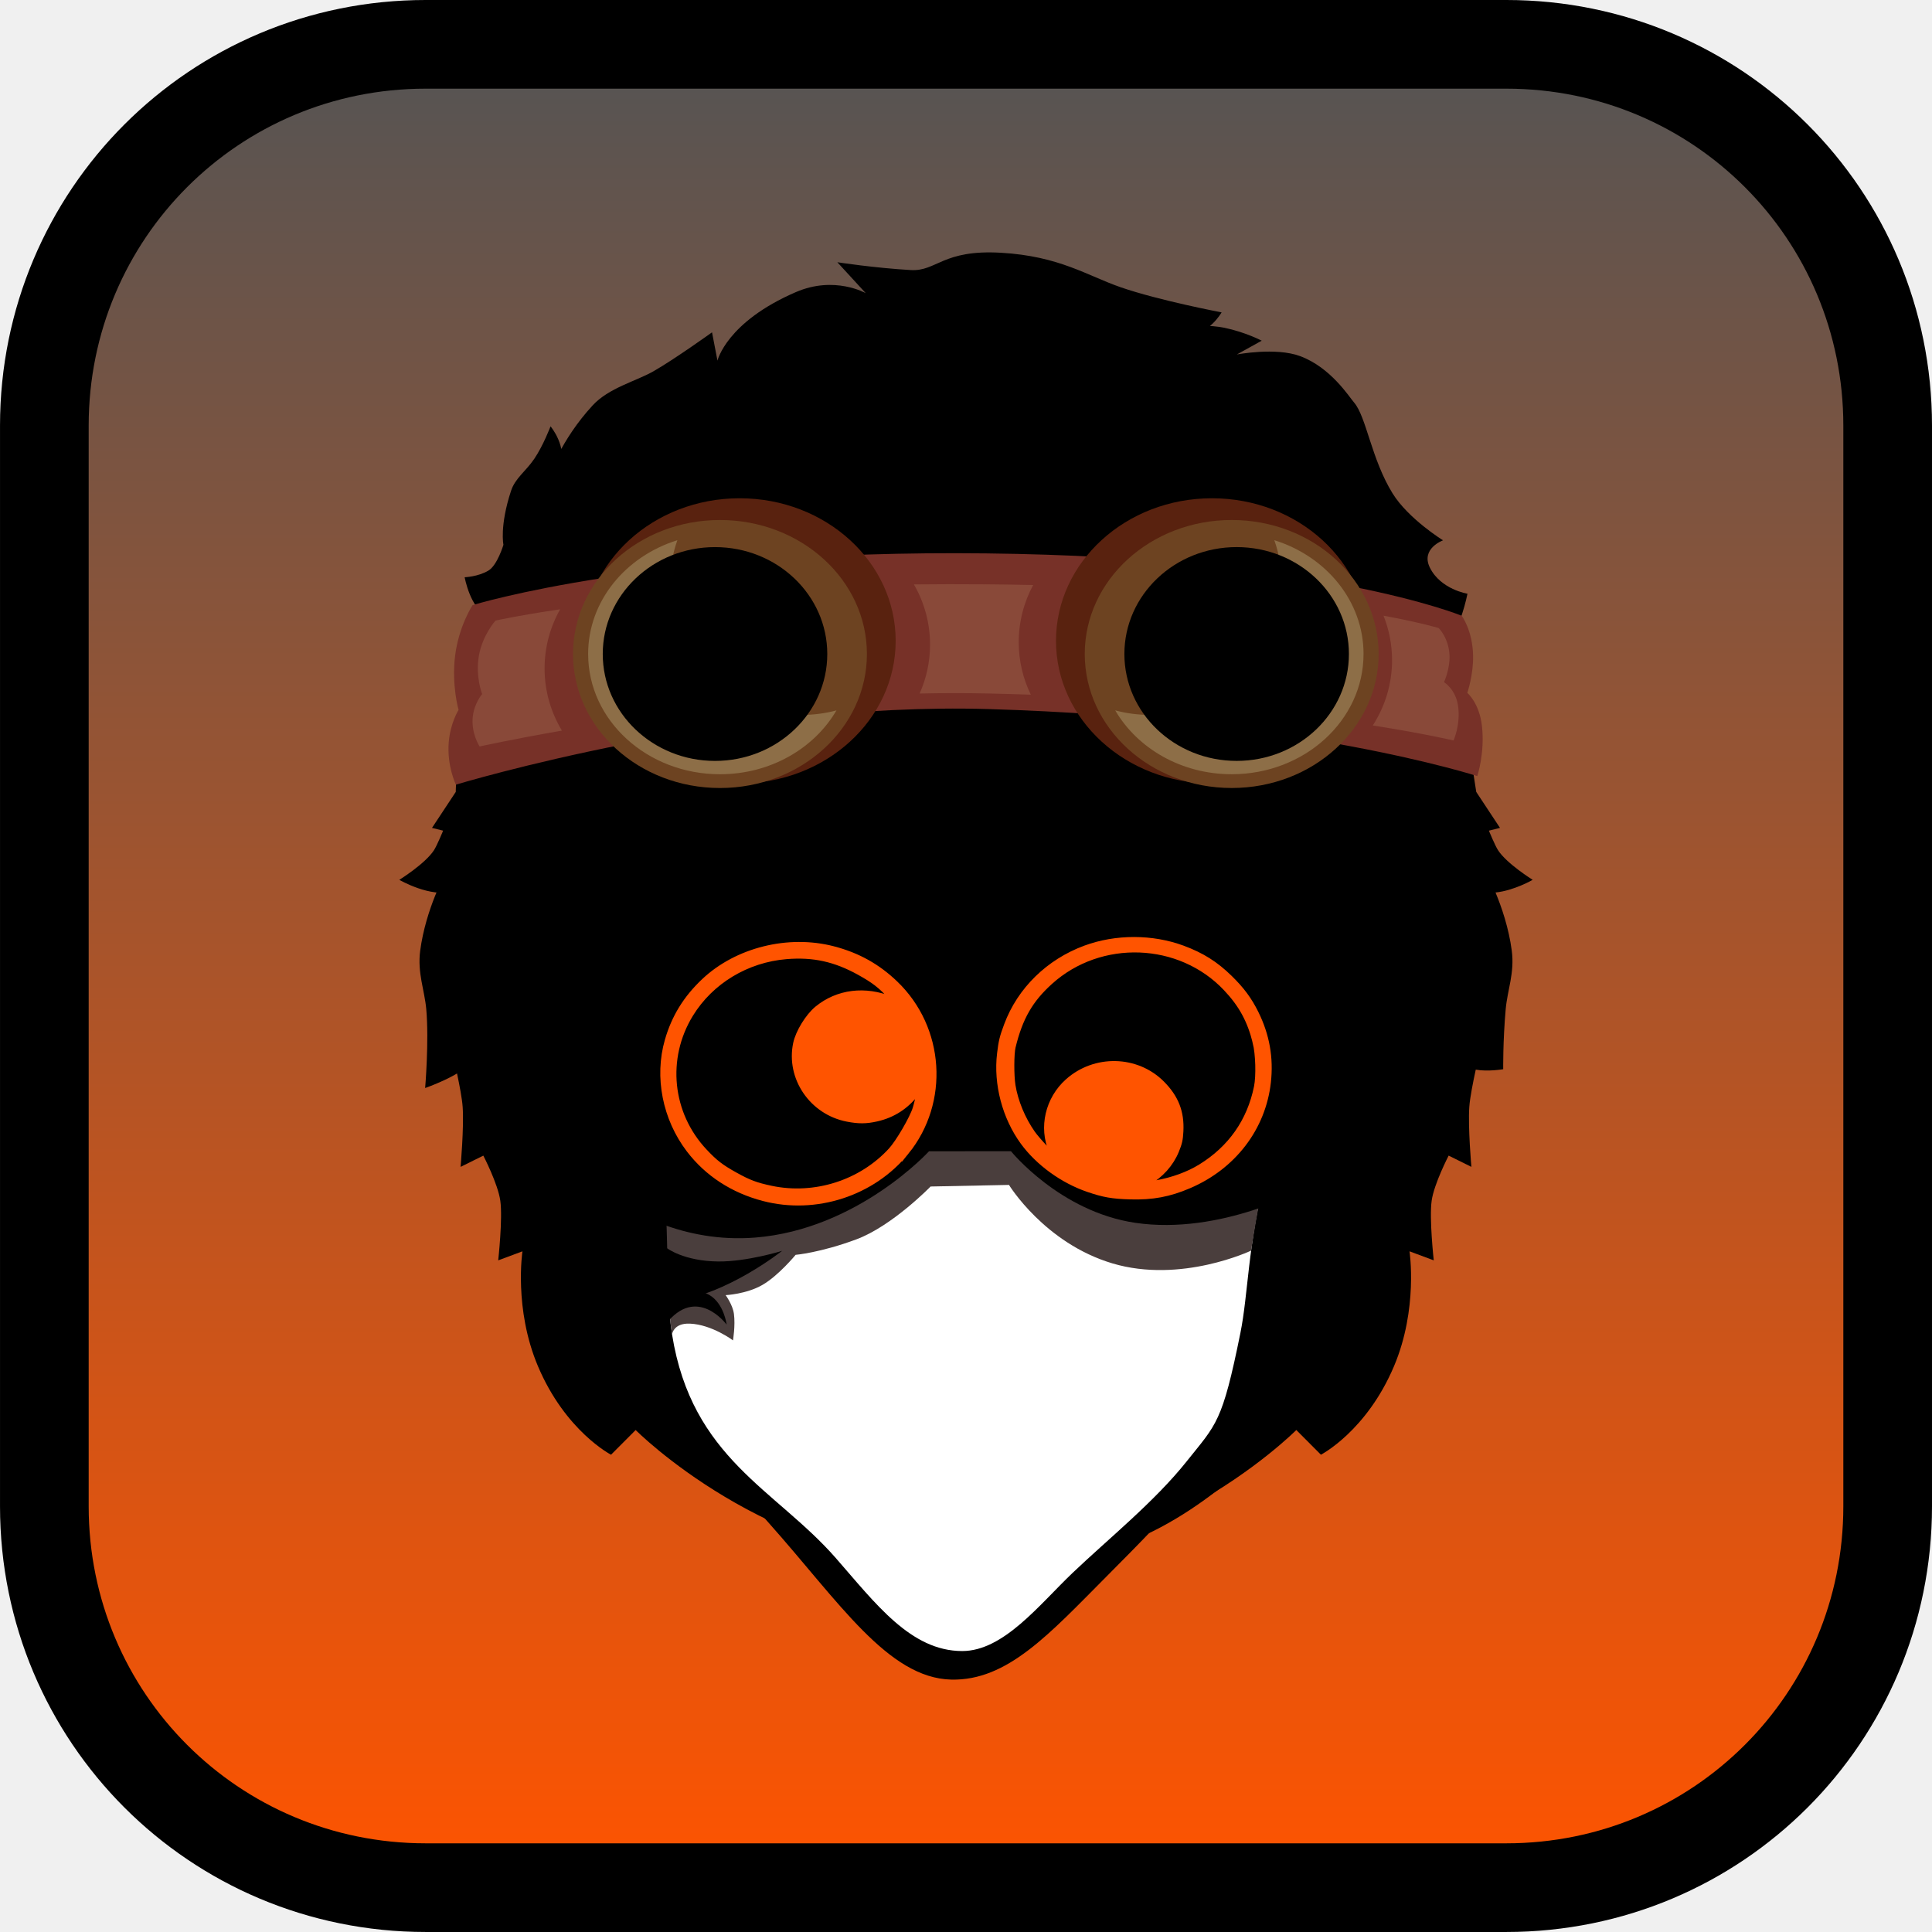
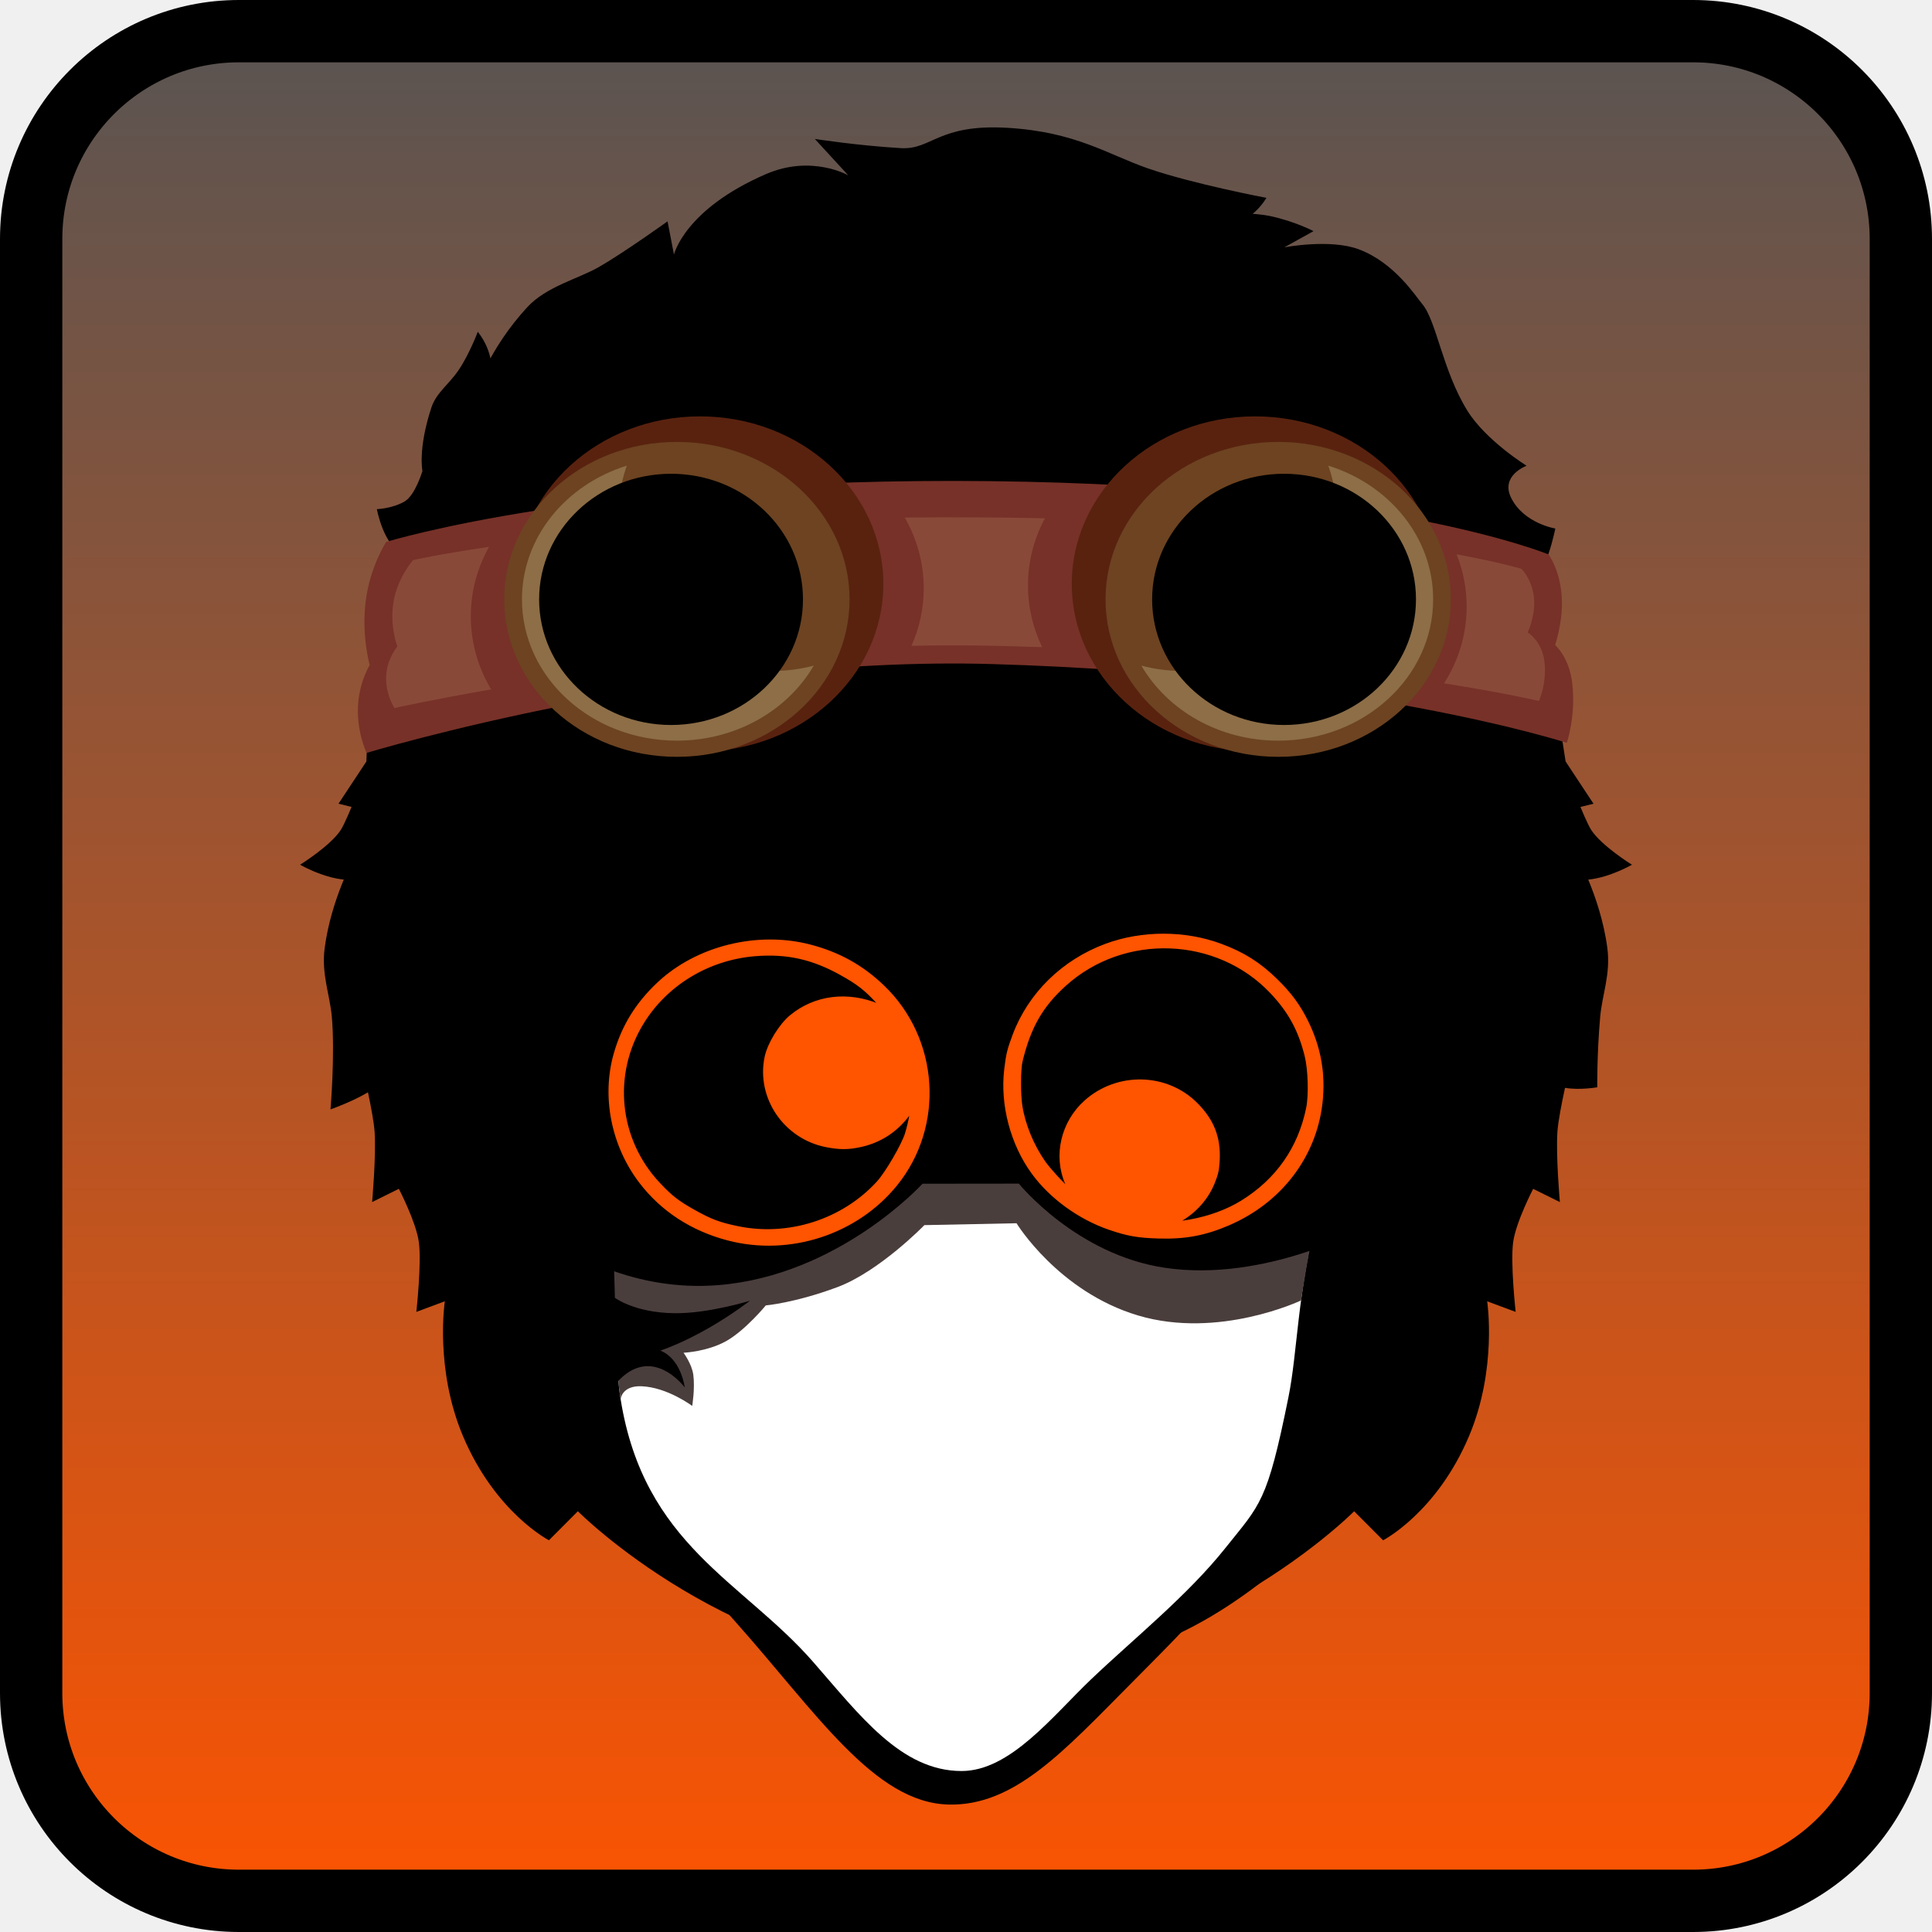
- <svg xmlns="http://www.w3.org/2000/svg" version="1.1" width="130.738" height="130.738" viewBox="0,0,130.738,130.738">
+ <svg xmlns="http://www.w3.org/2000/svg" version="1.1" width="186" height="186" viewBox="0,0,186,186">
  <defs>
-     <linearGradient x1="240" y1="117.631" x2="240" y2="242.369" gradientUnits="userSpaceOnUse" id="color-1">
-       <stop offset="0" stop-color="#545454" />
-       <stop offset="1" stop-color="#ff5400" />
+     <linearGradient x1="240" y1="90" x2="240" y2="270" gradientUnits="userSpaceOnUse" id="color-1">
+       <stop offset="0" stop-color="#595452" />
+       <stop offset="1" stop-color="#fb5402" />
    </linearGradient>
  </defs>
-   <g transform="translate(-174.6312,-114.6312)">
+   <g transform="translate(-147,-87)">
    <g stroke-miterlimit="10">
-       <path d="M203.437,117.631h73.127c14.296,0 25.805,11.509 25.805,25.805v73.127c0,14.296 -11.509,25.805 -25.805,25.805h-73.127c-14.296,0 -25.805,-11.509 -25.805,-25.805v-73.127c0,-14.296 11.509,-25.805 25.805,-25.805z" fill="url(#color-1)" fill-rule="evenodd" stroke="#000000" stroke-width="6" stroke-linecap="round" stroke-linejoin="round" />
-       <g fill-rule="nonzero" stroke-linejoin="miter">
-         <path d="M276.932,178.961c0.2,1.506 -0.297,2.677 -0.41,3.957c-0.194,2.179 -0.169,4.066 -0.169,4.066c0,0 -1.015,0.178 -1.858,0.031c-0.176,0.808 -0.394,1.896 -0.437,2.524c-0.096,1.379 0.142,4.054 0.142,4.054l-1.539,-0.762c0,0 -0.985,1.897 -1.149,3.047c-0.172,1.209 0.141,4.04 0.141,4.04l-1.64,-0.61c0,0 0.593,3.883 -1.046,7.765c-1.861,4.408 -4.949,5.998 -4.949,5.998l-1.666,-1.671c0,0 -2.704,2.726 -7.245,5.211c0.105,-7.074 -7.624,-41.586 -4.733,-51.172c5.178,-17.171 22.312,-9.078 22.312,-9.078l1.843,11.86l1.607,2.433l-0.753,0.188c0,0 0.413,1 0.615,1.315c0.592,0.921 2.35,2.012 2.35,2.012c0,0 -1.252,0.728 -2.515,0.857c0.403,0.966 0.894,2.384 1.1,3.936z" fill="#000000" stroke="none" stroke-width="NaN" stroke-linecap="butt" />
-         <path d="M204.777,173.731c0,0 1.062,1.035 0.521,1.206c-1.506,0.475 -3.645,-0.768 -3.645,-0.768c0,0 1.759,-1.091 2.35,-2.012c0.202,-0.314 0.615,-1.315 0.615,-1.315l-0.753,-0.188l1.607,-2.433c0,0 0.087,-5.905 2.089,-12.73c0.009,-0.03 0.623,0.951 0.005,0.735c-1.098,-0.383 -1.492,-2.533 -1.492,-2.533c0,0 0.898,-0.029 1.608,-0.45c0.604,-0.358 1.017,-1.747 1.017,-1.747c0,0 -0.27,-1.262 0.513,-3.647c0.284,-0.865 0.984,-1.304 1.572,-2.167c0.609,-0.896 1.102,-2.2 1.102,-2.2c0,0 1.188,1.387 0.632,2.882c-0.2,0.537 -0.729,0.451 -0.729,0.451c0,0 0.772,-2.396 2.947,-4.752c1.097,-1.188 2.927,-1.632 4.103,-2.301c1.419,-0.807 3.975,-2.642 3.975,-2.642l0.368,1.915c0,0 0.605,-2.61 5.309,-4.639c2.623,-1.131 4.727,0.076 4.727,0.076l-1.924,-2.095c0,0 2.489,0.385 4.962,0.529c1.772,0.103 2.141,-1.402 6.114,-1.171c3.961,0.23 5.813,1.545 8.11,2.339c2.589,0.894 6.817,1.696 6.817,1.696c0,0 -0.916,1.618 -2.327,1.413c-0.335,-0.049 0.008,-0.562 0.008,-0.562c0,0 1.695,0.017 2.509,0.19c1.454,0.307 2.524,0.875 2.524,0.875l-1.684,0.933c0,0 2.628,-0.506 4.285,0.111c2.074,0.772 3.299,2.734 3.653,3.145c0.824,0.957 1.165,3.82 2.6,6.141c1.066,1.725 3.416,3.179 3.416,3.179c0,0 -1.528,0.558 -0.891,1.847c0.73,1.477 2.545,1.767 2.545,1.767c0,0 -0.556,2.787 -1.267,2.644c-0.442,-0.089 0.331,-1.398 0.395,-0.965c0.579,3.935 -11.177,54.358 -11.177,54.358c0,0 -4.098,5.029 -9.758,7.657c-5.457,2.534 -10.55,2.138 -12.952,2.096c-12.627,-0.223 -21.53,-9.198 -21.53,-9.198l-1.666,1.671c0,0 -3.088,-1.59 -4.949,-5.998c-1.639,-3.881 -1.046,-7.765 -1.046,-7.765l-1.64,0.61c0,0 0.313,-2.831 0.141,-4.04c-0.163,-1.15 -1.149,-3.047 -1.149,-3.047l-1.539,0.762c0,0 0.238,-2.675 0.142,-4.054c-0.076,-1.088 -0.673,-3.558 -0.673,-3.558c0,0 1.348,0.315 1.219,0.514c-0.567,0.885 -3.085,1.762 -3.085,1.762c0,0 0.269,-3.162 0.075,-5.34c-0.114,-1.28 -0.61,-2.451 -0.41,-3.957c0.377,-2.841 1.708,-5.23 1.708,-5.23z" fill="#000000" stroke="none" stroke-width="NaN" stroke-linecap="butt" />
+       <path d="M170,270c-11.046,0 -20,-8.954 -20,-20v-140c0,-11.046 8.954,-20 20,-20h140c11.046,0 20,8.954 20,20v140c0,11.046 -8.954,20 -20,20z" fill="url(#color-1)" stroke="#000000" stroke-width="6" stroke-linecap="butt" />
+       <g>
        <g>
-           <path d="M267.587,185.863c-1.02,4.162 -6.511,7.161 -6.511,7.161c0,0 -0.929,-4.901 -0.128,-9.111c0.801,-4.21 4.895,-8.561 5.715,-8.405c0.82,0.156 3.537,-0.311 0.924,10.354z" fill="#000000" stroke="none" stroke-width="0" stroke-linecap="butt" />
-           <path d="M267.101,184.823c-0.795,3.245 -4.308,6.341 -4.308,6.341c0,0 -0.022,-3.219 0.603,-6.501c0.625,-3.283 2.38,-8.382 3.498,-8.26c0.647,0.07 2.245,0.104 0.207,8.421z" fill="#ffffff" stroke="none" stroke-width="0" stroke-linecap="butt" />
-           <path d="M264.701,179.585c0,0 1.838,0.049 1.249,2.873c-0.369,1.771 -2.939,6.404 -2.939,6.404" fill="none" stroke="#000000" stroke-width="0.5" stroke-linecap="round" />
+           <path d="M301.743,178.263c0.334,2.518 -0.496,4.476 -0.686,6.616c-0.324,3.643 -0.282,6.798 -0.282,6.798c0,0 -1.697,0.297 -3.106,0.053c-0.294,1.351 -0.658,3.17 -0.731,4.22c-0.161,2.306 0.237,6.778 0.237,6.778l-2.573,-1.273c0,0 -1.647,3.171 -1.92,5.093c-0.287,2.022 0.236,6.754 0.236,6.754l-2.742,-1.02c0,0 0.992,6.492 -1.748,12.981c-3.112,7.369 -8.274,10.027 -8.274,10.027l-2.786,-2.794c0,0 -4.521,4.558 -12.113,8.712c0.176,-11.826 -12.746,-69.525 -7.912,-85.551c8.657,-28.706 37.302,-15.176 37.302,-15.176l3.081,19.828l2.686,4.067l-1.258,0.314c0,0 0.69,1.673 1.028,2.198c0.989,1.54 3.929,3.364 3.929,3.364c0,0 -2.094,1.217 -4.205,1.433c0.674,1.616 1.494,3.985 1.838,6.58z" fill="#000000" stroke="none" stroke-width="NaN" stroke-linecap="butt" />
+           <path d="M181.113,169.519c0,0 1.775,1.73 0.872,2.015c-2.518,0.794 -6.094,-1.285 -6.094,-1.285c0,0 2.94,-1.824 3.929,-3.364c0.337,-0.526 1.028,-2.198 1.028,-2.198l-1.258,-0.314l2.686,-4.067c0,0 0.146,-9.873 3.492,-21.282c0.015,-0.051 1.042,1.589 0.009,1.229c-1.836,-0.64 -2.495,-4.235 -2.495,-4.235c0,0 1.501,-0.049 2.688,-0.753c1.009,-0.598 1.7,-2.921 1.7,-2.921c0,0 -0.452,-2.11 0.858,-6.097c0.475,-1.446 1.646,-2.18 2.628,-3.624c1.019,-1.497 1.842,-3.678 1.842,-3.678c0,0 1.987,2.32 1.056,4.818c-0.335,0.898 -1.218,0.754 -1.218,0.754c0,0 1.291,-4.005 4.927,-7.944c1.834,-1.987 4.893,-2.728 6.86,-3.847c2.372,-1.349 6.645,-4.418 6.645,-4.418l0.616,3.202c0,0 1.012,-4.363 8.876,-7.756c4.385,-1.892 7.903,0.126 7.903,0.126l-3.216,-3.503c0,0 4.161,0.644 8.295,0.885c2.963,0.172 3.579,-2.344 10.222,-1.958c6.623,0.385 9.718,2.583 13.559,3.91c4.328,1.495 11.397,2.835 11.397,2.835c0,0 -1.531,2.705 -3.89,2.363c-0.56,-0.081 0.013,-0.939 0.013,-0.939c0,0 2.833,0.029 4.195,0.317c2.431,0.514 4.219,1.463 4.219,1.463l-2.815,1.56c0,0 4.393,-0.846 7.164,0.186c3.467,1.29 5.516,4.571 6.108,5.259c1.377,1.599 1.948,6.386 4.347,10.267c1.783,2.885 5.71,5.315 5.71,5.315c0,0 -2.554,0.933 -1.489,3.088c1.221,2.469 4.254,2.954 4.254,2.954c0,0 -0.929,4.659 -2.118,4.421c-0.739,-0.148 0.553,-2.338 0.66,-1.613c0.968,6.578 -18.685,90.876 -18.685,90.876c0,0 -6.851,8.407 -16.313,12.801c-9.123,4.237 -17.637,3.575 -21.653,3.504c-21.11,-0.372 -35.994,-15.378 -35.994,-15.378l-2.786,2.794c0,0 -5.163,-2.658 -8.274,-10.027c-2.74,-6.489 -1.748,-12.981 -1.748,-12.981l-2.742,1.02c0,0 0.524,-4.733 0.236,-6.754c-0.273,-1.922 -1.92,-5.093 -1.92,-5.093l-2.573,1.273c0,0 0.398,-4.472 0.237,-6.778c-0.127,-1.82 -1.125,-5.948 -1.125,-5.948c0,0 2.253,0.526 2.039,0.86c-0.948,1.48 -5.158,2.945 -5.158,2.945c0,0 0.449,-5.286 0.126,-8.928c-0.19,-2.139 -1.02,-4.098 -0.686,-6.616c0.631,-4.749 2.856,-8.744 2.856,-8.744z" fill="#000000" stroke="none" stroke-width="NaN" stroke-linecap="butt" />
          <g>
-             <path d="M213.443,175.616c0.82,-0.156 4.914,4.195 5.715,8.405c0.801,4.21 -0.128,9.111 -0.128,9.111c0,0 -5.492,-2.999 -6.511,-7.161c-2.613,-10.666 0.105,-10.199 0.924,-10.354z" fill="#000000" stroke="none" stroke-width="0" stroke-linecap="butt" />
-             <path d="M213.211,176.51c1.118,-0.122 2.873,4.978 3.498,8.26c0.625,3.283 0.603,6.501 0.603,6.501c0,0 -3.513,-3.095 -4.308,-6.341c-2.038,-8.317 -0.44,-8.35 0.207,-8.421z" fill="#ffffff" stroke="none" stroke-width="0" stroke-linecap="butt" />
-             <path d="M217.095,188.969c0,0 -2.57,-4.633 -2.939,-6.404c-0.589,-2.825 1.249,-2.873 1.249,-2.873" fill="none" stroke="#000000" stroke-width="0.5" stroke-linecap="round" />
+             <path d="M286.121,189.803c-1.705,6.958 -10.886,11.972 -10.886,11.972c0,0 -1.553,-8.194 -0.214,-15.231c1.339,-7.038 8.184,-14.312 9.554,-14.052c1.37,0.261 5.914,-0.521 1.545,17.311z" fill="#000000" stroke="none" stroke-width="0" stroke-linecap="butt" />
+             <path d="M285.308,188.064c-1.329,5.426 -7.202,10.601 -7.202,10.601c0,0 -0.036,-5.381 1.008,-10.869c1.044,-5.488 3.978,-14.013 5.848,-13.809c1.081,0.118 3.753,0.173 0.346,14.078z" fill="#ffffff" stroke="none" stroke-width="0" stroke-linecap="butt" />
+             <path d="M281.295,179.307c0,0 3.072,0.081 2.088,4.804c-0.618,2.962 -4.914,10.706 -4.914,10.706" fill="none" stroke="#000000" stroke-width="0.5" stroke-linecap="round" />
+             <g>
+               <path d="M195.601,172.67c1.37,-0.261 8.215,7.014 9.554,14.052c1.339,7.038 -0.214,15.231 -0.214,15.231c0,0 -9.181,-5.014 -10.886,-11.972c-4.369,-17.832 0.175,-17.05 1.545,-17.311z" fill="#000000" stroke="none" stroke-width="0" stroke-linecap="butt" />
+               <path d="M195.214,174.165c1.87,-0.203 4.804,8.322 5.848,13.809c1.044,5.488 1.008,10.869 1.008,10.869c0,0 -5.873,-5.175 -7.202,-10.601c-3.407,-13.905 -0.735,-13.96 0.346,-14.078z" fill="#ffffff" stroke="none" stroke-width="0" stroke-linecap="butt" />
+               <path d="M201.708,194.995c0,0 -4.296,-7.745 -4.914,-10.706c-0.985,-4.722 2.088,-4.804 2.088,-4.804" fill="none" stroke="#000000" stroke-width="0.5" stroke-linecap="round" />
+             </g>
          </g>
        </g>
-       </g>
-       <g fill-rule="nonzero" stroke="none" stroke-width="0" stroke-linecap="butt" stroke-linejoin="miter">
-         <path d="M219.366,206.873c-0.958,-5.703 -0.175,-5.895 -0.904,-11.417c-0.402,-3.049 -1.833,-6.105 -2.32,-9.454c-1.027,-7.052 -1.08,-21.791 -0.404,-24.967c3.753,-17.626 13.066,-21.202 25.355,-21.642c17.643,-0.632 21.058,10.603 23.294,20.203c1.563,6.711 1.042,16.074 -0.297,24.263c-0.82,5.016 -2.102,9.179 -2.945,13.237c-1.041,5.009 -0.639,6.59 -1.582,10.759c-0.98,4.331 -5.802,9.181 -10.048,13.45c-3.882,3.903 -6.716,7.075 -10.516,6.984c-4.284,-0.102 -7.611,-5.288 -12.315,-10.568c-3.727,-4.183 -6.822,-7.892 -7.318,-10.848z" fill="#000000" />
-         <g>
+         <g stroke="none" stroke-width="0" stroke-linecap="butt">
+           <path d="M205.503,224.927c-1.601,-9.535 -0.293,-9.856 -1.511,-19.087c-0.672,-5.097 -3.064,-10.207 -3.879,-15.805c-1.716,-11.79 -1.806,-36.431 -0.675,-41.741c6.274,-29.468 21.845,-35.446 42.388,-36.181c29.496,-1.056 35.206,17.726 38.943,33.776c2.613,11.219 1.743,26.872 -0.496,40.564c-1.371,8.386 -3.514,15.345 -4.924,22.13c-1.74,8.374 -1.068,11.018 -2.644,17.987c-1.638,7.241 -9.699,15.348 -16.798,22.485c-6.491,6.525 -11.228,11.827 -17.58,11.675c-7.162,-0.171 -12.724,-8.84 -20.589,-17.667c-6.231,-6.994 -11.405,-13.194 -12.235,-18.136z" fill="#000000" />
          <g>
-             <path d="M219.201,190.889c-0.803,-4.325 -3.008,-3.614 -2.371,-19.28c0.297,-7.311 1.348,-14.141 3.073,-17.635c5.605,-11.352 16.251,-12.769 20.405,-12.769c3.533,0 14.611,1.66 20.217,11.214c1.18,2.011 2.358,5.031 2.773,8.434c0.429,3.52 0.074,7.437 0.023,10.285c-0.091,5.033 0.198,10.014 -0.883,15.264c-0.534,2.59 -1.583,5.253 -2.159,7.605c-1.227,5.003 -1.177,8.184 -1.711,10.829c-1.23,6.092 -1.611,6.145 -3.629,8.678c-2.186,2.746 -5.282,5.225 -7.739,7.567c-2.227,2.124 -4.652,5.276 -7.455,5.276c-3.486,0 -5.864,-3.219 -8.559,-6.297c-4.07,-4.65 -9.734,-6.722 -11.076,-15.122c-0.541,-3.384 0.052,-8.874 -0.909,-14.049z" fill="#ffffff" />
-             <path d="M260.278,194.007c-0.495,2.02 -0.984,5.253 -0.984,5.253c0,0 -4.738,2.254 -9.391,0.863c-4.59,-1.372 -6.994,-5.309 -6.994,-5.309l-5.305,0.108c0,0 -2.594,2.673 -5.025,3.577c-2.431,0.904 -4.108,1.047 -4.108,1.047c0,0 -1.156,1.407 -2.246,2.035c-1.09,0.628 -2.491,0.692 -2.491,0.692c0,0 0.48,0.649 0.562,1.266c0.105,0.794 -0.063,1.795 -0.063,1.795c0,0 -1.423,-1.07 -2.915,-1.133c-1.135,-0.048 -1.207,0.74 -1.208,0.738c-0.541,-3.384 -0.039,-8.874 -1,-14.049c0,0 41.745,0.765 41.168,3.118z" fill="#4a3e3d" />
-             <path d="M214.843,194.807c0,0 -6.289,-12.173 -6.289,-17.203c0,-5.764 3.937,-15.312 3.937,-15.312l52.343,-11.117c0,0 4.557,18.62 4.982,26.654c0.311,5.885 -6.865,17.229 -6.865,17.229c0,0 -5.692,3.18 -11.495,2.321c-5.106,-0.755 -8.413,-4.847 -8.413,-4.847l-5.547,0.006c0,0 -4.815,5.283 -11.758,5.839c-2.442,0.195 -4.593,-0.266 -6.324,-0.915c-0.149,-0.056 0.334,1.623 0.334,1.623c0,0 1.148,0.889 3.489,0.91c1.955,0.018 4.322,-0.72 4.322,-0.72c0,0 -3.82,3.022 -7.289,3.375c-2.468,0.252 -1.6,-0.417 -1.6,-0.417z" fill="#000000" />
-             <path d="M219.656,204.268c-0.987,1.283 0,-2.37 0,-2.37c0,0 1.951,-0.222 2.962,0.355c1.011,0.578 1.185,2.014 1.185,2.014c0,0 -2.031,-2.752 -4.147,0z" fill="#000000" />
-           </g>
-           <path d="M213.547,170.069v-17.965c0,0 18.013,-15.857 27.039,-15.857c8.37,0 25.297,15.857 25.297,15.857l0.809,12.639c0,0 -3.416,-8.355 -6.513,-6.338c-8.214,5.349 -22.103,8.635 -22.103,8.635c0,0 2.451,-2.976 3.651,-4.478c0.629,-0.788 1.213,-2.025 1.213,-2.025c0,0 -7.809,4.661 -14.873,6.708c-9.658,2.799 -14.52,2.824 -14.52,2.824z" fill="#000000" />
-         </g>
-       </g>
-       <g fill-rule="nonzero" stroke="none" stroke-linecap="butt" stroke-linejoin="miter">
-         <g stroke-width="0">
-           <path d="M205.001,164.825c0.109,-1.279 0.661,-2.155 0.661,-2.155c0,0 -0.486,-1.685 -0.23,-3.697c0.254,-1.989 1.178,-3.393 1.178,-3.393c0,0 12.111,-3.758 34.75,-3.501c22.639,0.256 32.184,4.221 32.184,4.221c0,0 0.729,0.961 0.771,2.676c0.032,1.299 -0.391,2.544 -0.391,2.544c0,0 0.814,0.677 0.991,2.24c0.207,1.829 -0.317,3.39 -0.317,3.39c0,0 -12.035,-3.91 -33.036,-4.535c-17.499,-0.521 -36.08,5.114 -36.08,5.114c0,0 -0.623,-1.27 -0.483,-2.903z" fill="#773128" />
-           <path d="M206.626,163.109c0.104,-0.897 0.631,-1.511 0.631,-1.511c0,0 -0.464,-1.181 -0.219,-2.593c0.242,-1.394 1.123,-2.379 1.123,-2.379c0,0 1.481,-0.338 4.374,-0.763c-0.671,1.192 -1.052,2.554 -1.052,4c0,1.531 0.426,2.968 1.173,4.208c-3.455,0.602 -5.569,1.074 -5.569,1.074c0,0 -0.594,-0.891 -0.461,-2.036z" fill="#894939" />
-           <g fill="#894939">
-             <path d="M271.985,157.131c0,0 0.695,0.673 0.735,1.877c0.031,0.911 -0.372,1.783 -0.372,1.783c0,0 0.776,0.475 0.945,1.571c0.198,1.283 -0.302,2.377 -0.302,2.377c0,0 -1.886,-0.451 -5.463,-1.016c0.827,-1.287 1.303,-2.8 1.303,-4.418c0,-1.06 -0.205,-2.075 -0.578,-3.011c2.541,0.473 3.732,0.836 3.732,0.836z" />
-             <path d="M241.297,154.171c1.116,0.009 2.199,0.026 3.249,0.048c-0.625,1.16 -0.978,2.474 -0.978,3.867c0,1.269 0.293,2.473 0.818,3.554c-0.944,-0.032 -1.909,-0.059 -2.895,-0.081c-1.539,-0.034 -3.087,-0.031 -4.629,0.003c0.454,-1.018 0.706,-2.137 0.706,-3.313c0,-1.475 -0.396,-2.862 -1.092,-4.071c1.547,-0.017 3.155,-0.02 4.822,-0.006z" />
+             <g>
+               <path d="M205.227,198.205c-1.342,-7.23 -5.029,-6.042 -3.963,-32.232c0.497,-12.222 2.254,-23.641 5.138,-29.483c9.37,-18.978 27.169,-21.348 34.114,-21.348c5.907,0 24.427,2.775 33.799,18.748c1.972,3.362 3.942,8.411 4.636,14.1c0.718,5.885 0.124,12.433 0.038,17.195c-0.152,8.415 0.332,16.742 -1.477,25.518c-0.892,4.331 -2.646,8.781 -3.61,12.714c-2.051,8.365 -1.968,13.682 -2.861,18.105c-2.057,10.185 -2.694,10.273 -6.067,14.508c-3.655,4.59 -8.831,8.735 -12.938,12.651c-3.723,3.55 -7.777,8.821 -12.464,8.821c-5.827,0 -9.803,-5.381 -14.309,-10.528c-6.805,-7.774 -16.273,-11.238 -18.516,-25.281c-0.904,-5.657 0.087,-14.836 -1.519,-23.488z" fill="#ffffff" />
+               <path d="M273.901,203.417c-0.828,3.377 -1.645,8.782 -1.645,8.782c0,0 -7.921,3.768 -15.7,1.443c-7.674,-2.295 -11.693,-8.876 -11.693,-8.876l-8.87,0.181c0,0 -4.336,4.469 -8.4,5.979c-4.064,1.511 -6.867,1.75 -6.867,1.75c0,0 -1.933,2.353 -3.755,3.402c-1.823,1.049 -4.164,1.157 -4.164,1.157c0,0 0.802,1.084 0.939,2.117c0.176,1.327 -0.105,3.001 -0.105,3.001c0,0 -2.379,-1.789 -4.874,-1.894c-1.898,-0.079 -2.018,1.238 -2.019,1.233c-0.904,-5.657 -0.065,-14.836 -1.672,-23.488c0,0 69.791,1.28 68.826,5.212z" fill="#4a3e3d" />
+               <path d="M197.943,204.754c0,0 -10.514,-20.351 -10.514,-28.76c0,-9.636 6.582,-25.599 6.582,-25.599l87.508,-18.586c0,0 7.618,31.129 8.328,44.561c0.52,9.838 -11.477,28.804 -11.477,28.804c0,0 -9.517,5.316 -19.217,3.881c-8.537,-1.263 -14.066,-8.103 -14.066,-8.103l-9.274,0.01c0,0 -8.049,8.832 -19.658,9.761c-4.082,0.327 -7.678,-0.444 -10.573,-1.53c-0.249,-0.093 0.558,2.713 0.558,2.713c0,0 1.92,1.487 5.833,1.522c3.268,0.03 7.226,-1.204 7.226,-1.204c0,0 -6.386,5.052 -12.187,5.643c-4.125,0.421 -2.675,-0.698 -2.675,-0.698z" fill="#000000" />
+               <path d="M205.989,220.571c-1.65,2.145 0,-3.962 0,-3.962c0,0 3.262,-0.372 4.953,0.594c1.69,0.966 1.981,3.368 1.981,3.368c0,0 -3.396,-4.601 -6.934,0z" fill="#000000" />
+             </g>
+             <path d="M195.776,163.398v-30.034c0,0 30.114,-26.509 45.204,-26.509c13.993,0 42.292,26.509 42.292,26.509l1.352,21.129c0,0 -5.711,-13.967 -10.888,-10.596c-13.732,8.943 -36.952,14.437 -36.952,14.437c0,0 4.098,-4.976 6.103,-7.487c1.051,-1.317 2.028,-3.385 2.028,-3.385c0,0 -13.055,7.792 -24.865,11.214c-16.146,4.679 -24.274,4.721 -24.274,4.721z" fill="#000000" />
          </g>
        </g>
-         <g stroke-width="0.5">
-           <g>
+         <g stroke="none" stroke-linecap="butt">
+           <g stroke-width="0">
+             <path d="M181.489,154.63c0.183,-2.138 1.106,-3.602 1.106,-3.602c0,0 -0.813,-2.817 -0.384,-6.181c0.424,-3.325 1.969,-5.673 1.969,-5.673c0,0 20.248,-6.282 58.096,-5.853c37.848,0.429 53.806,7.057 53.806,7.057c0,0 1.218,1.606 1.289,4.474c0.054,2.171 -0.653,4.252 -0.653,4.252c0,0 1.361,1.132 1.657,3.746c0.347,3.059 -0.53,5.667 -0.53,5.667c0,0 -20.121,-6.537 -55.23,-7.582c-29.254,-0.872 -60.319,8.55 -60.319,8.55c0,0 -1.042,-2.124 -0.808,-4.854z" fill="#773128" />
+             <path d="M184.205,151.761c0.174,-1.499 1.054,-2.526 1.054,-2.526c0,0 -0.775,-1.975 -0.366,-4.334c0.404,-2.331 1.878,-3.978 1.878,-3.978c0,0 2.476,-0.565 7.312,-1.276c-1.122,1.993 -1.758,4.269 -1.758,6.687c0,2.56 0.713,4.961 1.961,7.035c-5.776,1.007 -9.31,1.795 -9.31,1.795c0,0 -0.993,-1.489 -0.771,-3.403z" fill="#894939" />
+             <g fill="#894939">
+               <path d="M293.474,141.766c0,0 1.162,1.126 1.23,3.137c0.051,1.523 -0.623,2.982 -0.623,2.982c0,0 1.297,0.794 1.58,2.626c0.331,2.145 -0.505,3.974 -0.505,3.974c0,0 -3.153,-0.753 -9.133,-1.698c1.382,-2.152 2.178,-4.68 2.178,-7.386c0,-1.773 -0.342,-3.47 -0.967,-5.034c4.249,0.79 6.239,1.398 6.239,1.398z" />
+               <path d="M242.168,136.818c1.866,0.016 3.677,0.043 5.432,0.08c-1.045,1.939 -1.635,4.136 -1.635,6.465c0,2.121 0.49,4.134 1.367,5.941c-1.578,-0.054 -3.192,-0.099 -4.84,-0.135c-2.573,-0.056 -5.161,-0.051 -7.74,0.004c0.759,-1.702 1.179,-3.573 1.179,-5.538c0,-2.466 -0.662,-4.785 -1.826,-6.806c2.586,-0.029 5.274,-0.034 8.062,-0.01z" />
+             </g>
+           </g>
+           <g stroke-width="0.5">
            <g>
-               <path d="M214.125,157.996c0,-5.328 4.727,-9.647 10.558,-9.647c5.831,0 10.558,4.319 10.558,9.647c0,5.328 -4.727,9.647 -10.558,9.647c-5.831,0 -10.558,-4.319 -10.558,-9.647z" fill="#59220f" />
              <g>
-                 <path d="M213.407,158.888c0,-5.008 4.452,-9.068 9.944,-9.068c5.492,0 9.944,4.06 9.944,9.068c0,5.008 -4.452,9.068 -9.944,9.068c-5.492,0 -9.944,-4.06 -9.944,-9.068z" fill="#6d4321" />
-                 <path d="M214.43,158.888c0,-3.573 2.526,-6.608 6.038,-7.701c-0.326,0.921 -0.503,1.912 -0.503,2.944c0,4.903 4.002,8.877 8.938,8.877c0.806,0 1.588,-0.106 2.331,-0.305c-1.499,2.571 -4.466,4.321 -7.882,4.321c-4.927,0 -8.921,-3.642 -8.921,-8.135z" fill="#8d6e47" />
+                 <path d="M196.741,143.214c0,-8.908 7.903,-16.129 17.651,-16.129c9.749,0 17.651,7.221 17.651,16.129c0,8.908 -7.903,16.129 -17.651,16.129c-9.749,0 -17.651,-7.221 -17.651,-16.129z" fill="#59220f" />
+                 <g>
+                   <path d="M195.542,144.704c0,-8.372 7.443,-15.159 16.624,-15.159c9.181,0 16.624,6.787 16.624,15.159c0,8.372 -7.443,15.159 -16.624,15.159c-9.181,0 -16.624,-6.787 -16.624,-15.159z" fill="#6d4321" />
+                   <path d="M197.251,144.704c0,-5.973 4.223,-11.047 10.095,-12.875c-0.545,1.54 -0.841,3.196 -0.841,4.921c0,8.196 6.69,14.84 14.942,14.84c1.348,0 2.654,-0.177 3.897,-0.51c-2.506,4.298 -7.467,7.224 -13.177,7.224c-8.237,0 -14.915,-6.089 -14.915,-13.601z" fill="#8d6e47" />
+                 </g>
              </g>
+               <path d="M198.904,144.704c0,-6.679 5.687,-12.093 12.701,-12.093c7.015,0 12.701,5.414 12.701,12.093c0,6.679 -5.687,12.093 -12.701,12.093c-7.015,0 -12.701,-5.414 -12.701,-12.093z" fill="#000000" />
            </g>
-             <path d="M215.419,158.888c0,-3.995 3.401,-7.234 7.597,-7.234c4.196,0 7.597,3.239 7.597,7.234c0,3.995 -3.401,7.234 -7.597,7.234c-4.196,0 -7.597,-3.239 -7.597,-7.234z" fill="#000000" />
-           </g>
-           <g>
            <g>
-               <path d="M267.206,157.996c0,5.328 -4.727,9.647 -10.558,9.647c-5.831,0 -10.558,-4.319 -10.558,-9.647c0,-5.328 4.727,-9.647 10.558,-9.647c5.831,0 10.558,4.319 10.558,9.647z" fill="#59220f" />
              <g>
-                 <path d="M257.98,167.955c-5.492,0 -9.944,-4.06 -9.944,-9.068c0,-5.008 4.452,-9.068 9.944,-9.068c5.492,0 9.944,4.06 9.944,9.068c0,5.008 -4.452,9.068 -9.944,9.068z" fill="#6d4321" />
-                 <path d="M266.901,158.888c0,4.493 -3.994,8.135 -8.921,8.135c-3.416,0 -6.383,-1.75 -7.882,-4.321c0.743,0.199 1.524,0.305 2.331,0.305c4.936,0 8.938,-3.974 8.938,-8.877c0,-1.032 -0.177,-2.022 -0.503,-2.944c3.512,1.093 6.038,4.128 6.038,7.701z" fill="#8d6e47" />
+                 <path d="M285.484,143.214c0,8.908 -7.903,16.129 -17.651,16.129c-9.749,0 -17.651,-7.221 -17.651,-16.129c0,-8.908 7.903,-16.129 17.651,-16.129c9.749,0 17.652,7.221 17.652,16.129z" fill="#59220f" />
+                 <g>
+                   <path d="M270.059,159.863c-9.181,0 -16.624,-6.787 -16.624,-15.159c0,-8.372 7.443,-15.159 16.624,-15.159c9.181,0 16.624,6.787 16.624,15.159c0,8.372 -7.443,15.159 -16.624,15.159z" fill="#6d4321" />
+                   <path d="M284.974,144.704c0,7.512 -6.678,13.601 -14.915,13.601c-5.71,0 -10.671,-2.926 -13.177,-7.224c1.242,0.332 2.549,0.51 3.897,0.51c8.252,0 14.942,-6.644 14.942,-14.84c0,-1.725 -0.296,-3.381 -0.841,-4.921c5.872,1.828 10.095,6.902 10.095,12.875z" fill="#8d6e47" />
+                 </g>
              </g>
+               <path d="M270.62,156.797c-7.015,0 -12.701,-5.414 -12.701,-12.093c0,-6.679 5.687,-12.093 12.701,-12.093c7.015,0 12.701,5.414 12.701,12.093c0,6.679 -5.687,12.093 -12.701,12.093z" fill="#000000" />
            </g>
-             <path d="M258.315,166.121c-4.196,0 -7.597,-3.239 -7.597,-7.234c0,-3.995 3.401,-7.234 7.597,-7.234c4.196,0 7.597,3.239 7.597,7.234c0,3.995 -3.401,7.234 -7.597,7.234z" fill="#000000" />
          </g>
        </g>
+         <path d="M234.381,196.144c0.14,-0.448 0.326,-1.238 0.414,-1.755l0.16,-0.94l-0.616,0.818c-1.15,1.527 -2.648,2.5 -4.481,2.911c-1.171,0.263 -1.99,0.268 -3.273,0.019c-3.929,-0.761 -6.53,-4.578 -5.726,-8.402c0.264,-1.256 1.361,-3.043 2.382,-3.879c2.283,-1.87 5.364,-2.251 8.307,-1.027l0.739,0.307l-0.645,-0.711c-1.203,-1.325 -1.953,-1.911 -3.655,-2.855c-2.753,-1.527 -5.245,-2.073 -8.312,-1.822c-4.531,0.371 -8.613,2.838 -10.925,6.603c-3.077,5.01 -2.428,11.361 1.598,15.642c1.193,1.269 1.862,1.786 3.457,2.674c1.595,0.888 2.397,1.189 4.144,1.556c4.967,1.044 10.255,-0.645 13.654,-4.362c0.855,-0.935 2.422,-3.628 2.78,-4.776zM233.17,200.966c-3.772,4.659 -10.182,6.744 -16.037,5.217c-3.455,-0.901 -6.333,-2.775 -8.378,-5.457c-2.676,-3.508 -3.595,-8.172 -2.418,-12.263c0.754,-2.621 2.069,-4.757 4.115,-6.684c3.689,-3.476 9.478,-4.912 14.511,-3.6c2.743,0.715 4.981,1.962 6.987,3.891c5.217,5.017 5.752,13.299 1.22,18.896z" fill="#ff5400" stroke="#ff5400" stroke-width="0.5" stroke-linecap="butt" />
+         <path d="M272.854,188.637c-0.624,-2.522 -1.6,-4.316 -3.363,-6.184c-5.256,-5.567 -14.312,-5.904 -20.033,-0.746c-2.28,2.056 -3.451,4.098 -4.259,7.425c-0.19,0.784 -0.199,3.257 -0.016,4.393c0.296,1.836 1.118,3.827 2.248,5.443c0.565,0.809 2.419,2.777 2.622,2.783c0.059,0.002 -0.062,-0.383 -0.268,-0.856c-1.143,-2.626 -0.407,-5.797 1.804,-7.767c3.024,-2.696 7.677,-2.593 10.499,0.232c1.563,1.565 2.201,3.196 2.088,5.338c-0.049,0.93 -0.133,1.304 -0.484,2.164c-0.601,1.472 -1.737,2.736 -3.2,3.56c-0.626,0.353 -0.692,0.422 -0.412,0.431c0.183,0.006 0.847,-0.081 1.475,-0.193c1.88,-0.336 3.646,-0.982 5.052,-1.849c3.426,-2.112 5.595,-5.206 6.389,-9.111c0.256,-1.257 0.186,-3.738 -0.142,-5.063zM274.074,193.151c-0.577,5.125 -3.894,9.462 -8.867,11.595c-2.243,0.962 -4.127,1.315 -6.633,1.241c-2.006,-0.059 -2.965,-0.227 -4.71,-0.822c-2.872,-0.98 -5.611,-2.965 -7.319,-5.302c-2.033,-2.781 -3.022,-6.54 -2.613,-9.929c0.171,-1.417 0.278,-1.855 0.786,-3.215c1.478,-3.96 4.697,-7.111 8.817,-8.63c3.435,-1.267 7.51,-1.266 10.938,0.002c2.159,0.798 3.685,1.758 5.295,3.33c1.341,1.308 2.189,2.455 2.934,3.965c1.233,2.498 1.68,5.031 1.372,7.765z" fill="#ff5400" stroke="#ff5400" stroke-width="0.5" stroke-linecap="butt" />
      </g>
-       <path d="M236.639,189.657c0.083,-0.268 0.195,-0.741 0.248,-1.05l0.096,-0.563l-0.368,0.489c-0.688,0.913 -1.584,1.495 -2.681,1.741c-0.701,0.157 -1.19,0.16 -1.958,0.011c-2.35,-0.455 -3.906,-2.738 -3.425,-5.026c0.158,-0.752 0.814,-1.82 1.425,-2.32c1.366,-1.119 3.208,-1.346 4.969,-0.614l0.442,0.184l-0.386,-0.425c-0.72,-0.793 -1.168,-1.143 -2.186,-1.708c-1.647,-0.913 -3.137,-1.24 -4.972,-1.09c-2.71,0.222 -5.152,1.697 -6.535,3.949c-1.84,2.997 -1.452,6.796 0.956,9.356c0.714,0.759 1.114,1.068 2.068,1.599c0.954,0.531 1.434,0.711 2.478,0.931c2.971,0.625 6.134,-0.386 8.167,-2.609c0.511,-0.559 1.449,-2.17 1.663,-2.857zM235.914,192.541c-2.256,2.787 -6.09,4.034 -9.593,3.12c-2.067,-0.539 -3.788,-1.66 -5.011,-3.264c-1.6,-2.098 -2.151,-4.888 -1.446,-7.335c0.451,-1.568 1.238,-2.845 2.461,-3.998c2.206,-2.079 5.67,-2.938 8.68,-2.153c1.641,0.428 2.979,1.173 4.179,2.328c3.121,3.001 3.441,7.955 0.73,11.303z" fill="#ff5400" fill-rule="nonzero" stroke="#ff5400" stroke-width="0.5" stroke-linecap="butt" stroke-linejoin="miter" />
-       <path d="M259.652,185.166c-0.373,-1.508 -0.957,-2.582 -2.012,-3.699c-3.144,-3.33 -8.561,-3.532 -11.983,-0.446c-1.364,1.23 -2.064,2.451 -2.548,4.441c-0.114,0.469 -0.119,1.948 -0.01,2.628c0.177,1.098 0.669,2.289 1.345,3.256c0.338,0.484 1.447,1.661 1.569,1.665c0.035,0.001 -0.037,-0.229 -0.16,-0.512c-0.684,-1.571 -0.243,-3.467 1.079,-4.646c1.809,-1.613 4.592,-1.551 6.28,0.139c0.935,0.936 1.317,1.912 1.249,3.193c-0.029,0.556 -0.079,0.78 -0.29,1.295c-0.36,0.881 -1.039,1.637 -1.914,2.129c-0.375,0.211 -0.414,0.252 -0.247,0.258c0.11,0.004 0.507,-0.048 0.882,-0.116c1.125,-0.201 2.181,-0.588 3.022,-1.106c2.049,-1.263 3.347,-3.114 3.822,-5.45c0.153,-0.752 0.111,-2.236 -0.085,-3.029zM260.381,187.866c-0.345,3.065 -2.329,5.66 -5.304,6.936c-1.342,0.576 -2.469,0.786 -3.968,0.742c-1.2,-0.035 -1.773,-0.136 -2.817,-0.492c-1.718,-0.586 -3.356,-1.773 -4.378,-3.171c-1.216,-1.664 -1.808,-3.912 -1.563,-5.939c0.102,-0.847 0.167,-1.11 0.47,-1.923c0.884,-2.368 2.81,-4.253 5.274,-5.162c2.055,-0.758 4.492,-0.757 6.543,0.001c1.291,0.478 2.204,1.052 3.167,1.992c0.802,0.783 1.309,1.468 1.755,2.372c0.737,1.494 1.005,3.009 0.821,4.645z" fill="#ff5400" fill-rule="nonzero" stroke="#ff5400" stroke-width="0.5" stroke-linecap="butt" stroke-linejoin="miter" />
    </g>
  </g>
</svg>
